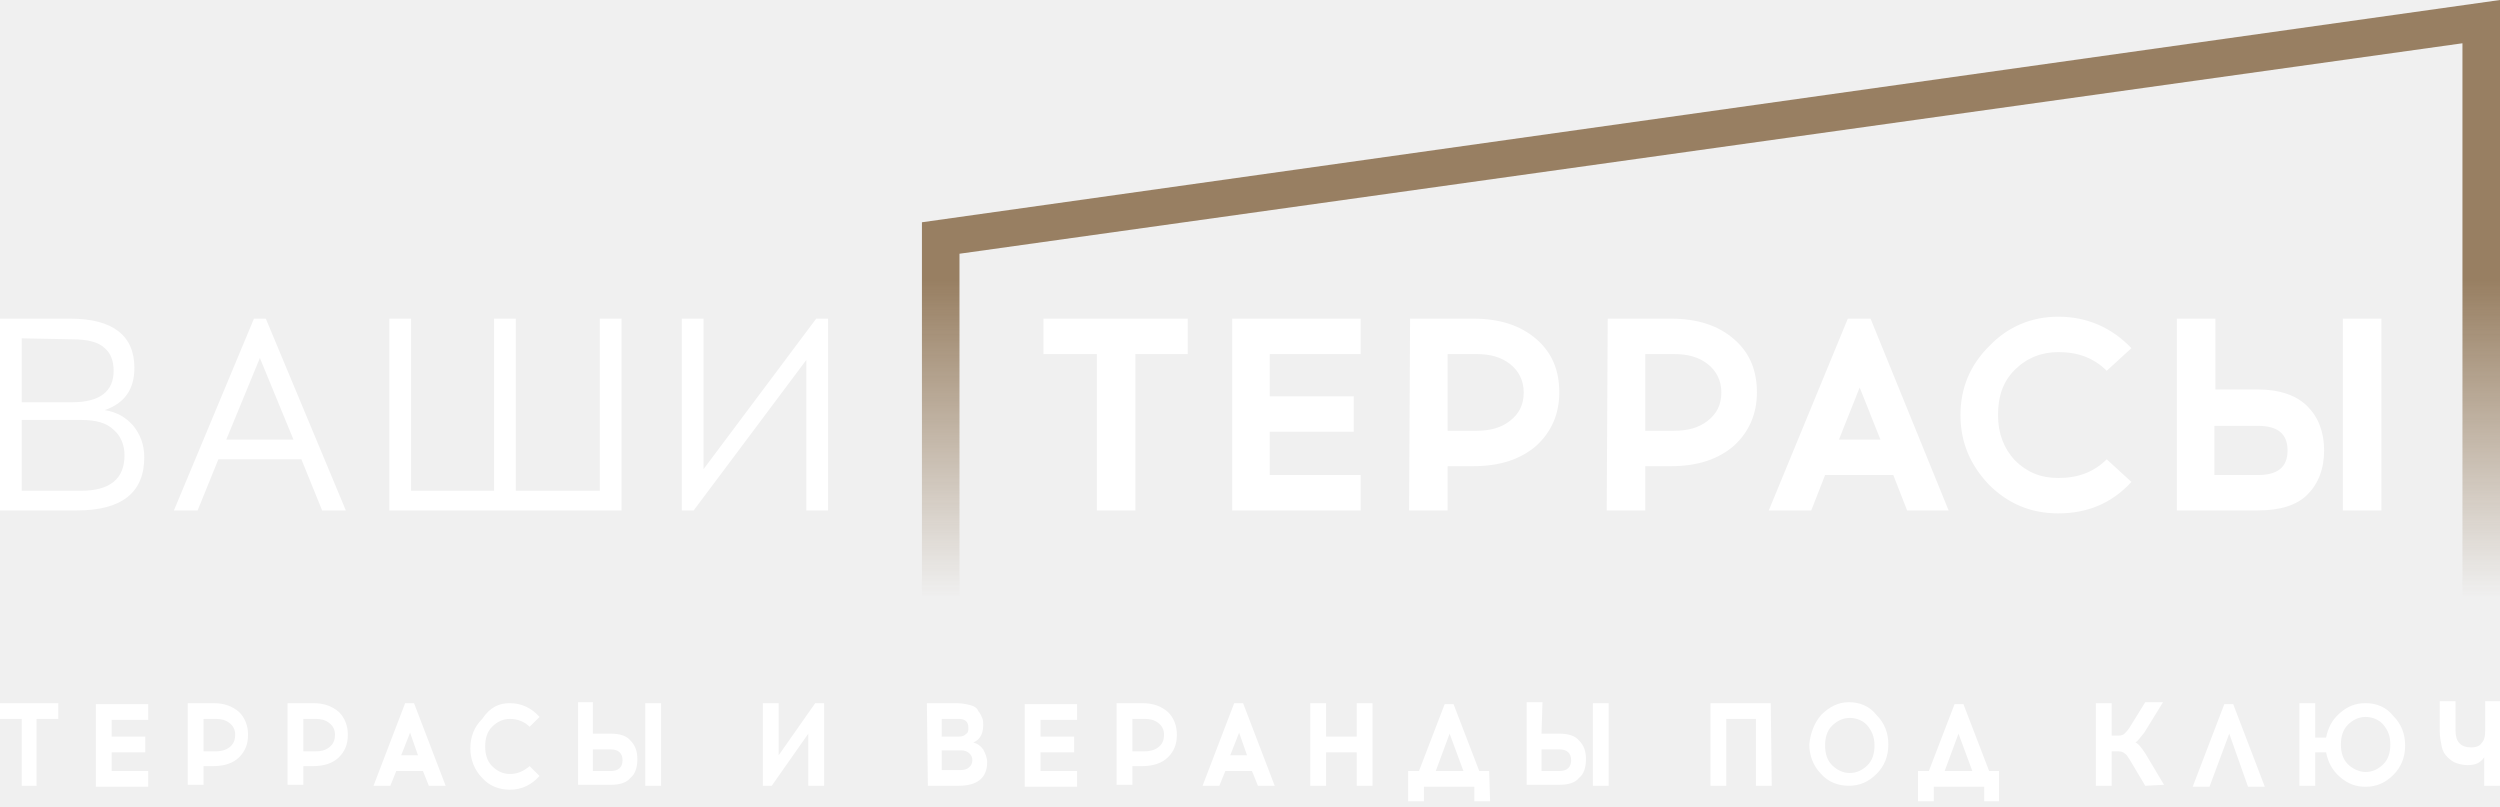
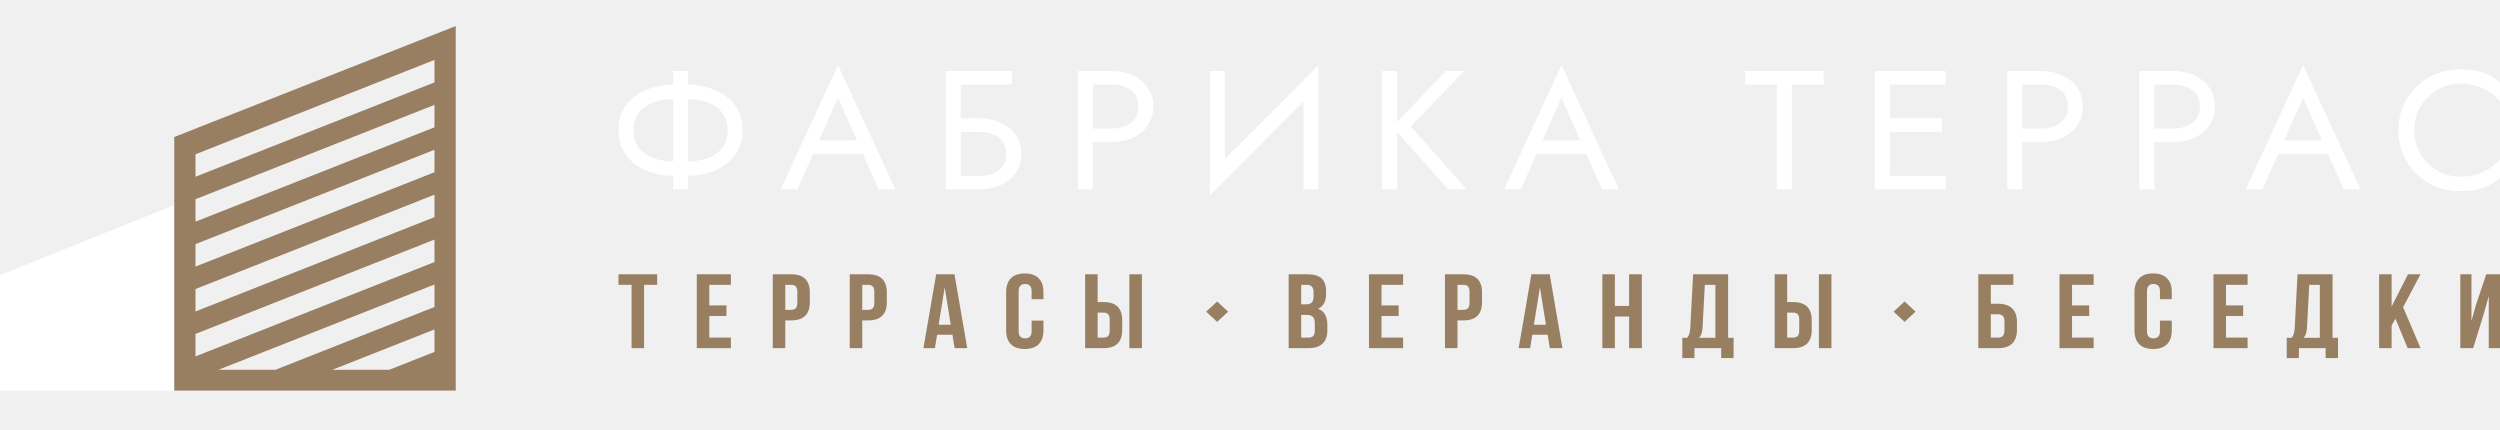
- <svg xmlns="http://www.w3.org/2000/svg" width="310" height="100" viewBox="0 0 310 100" fill="none">
-   <g clip-path="url(#clip0_458_257)">
-     <mask id="mask0_458_257" style="mask-type:luminance" maskUnits="userSpaceOnUse" x="0" y="0" width="310" height="100">
-       <path d="M310 0H0V99.39H310V0Z" fill="white" />
-     </mask>
-     <g mask="url(#mask0_458_257)">
-       <path d="M0 39.513H8.7C13.968 39.513 16.664 41.587 16.664 45.611C16.664 48.294 15.439 50.001 12.988 50.855C14.581 51.099 15.684 51.831 16.541 52.806C17.399 53.904 17.889 55.123 17.889 56.709C17.889 61.099 15.071 63.294 9.557 63.294H0V39.513ZM2.696 41.953V49.879H8.945C12.376 49.879 14.091 48.538 14.091 45.977C14.091 44.757 13.723 43.782 12.988 43.172C12.253 42.44 10.905 42.074 8.945 42.074L2.696 41.953ZM2.696 52.074V60.855H10.047C13.601 60.855 15.439 59.392 15.439 56.465C15.439 55.123 14.949 54.026 14.091 53.294C13.233 52.44 11.885 52.074 10.047 52.074H2.696ZM27.079 56.953L24.506 63.294H21.565L31.49 39.513H32.961L42.885 63.294H39.945L37.371 56.953C37.249 56.953 27.079 56.953 27.079 56.953ZM32.225 44.392L28.059 54.513H36.391L32.225 44.392ZM77.071 63.294H48.277V39.513H50.972V60.855H61.265V39.513H63.961V60.855H74.376V39.513H77.071V63.294ZM102.68 63.294H99.984V44.635L86.016 63.294H84.546V39.513H87.241V58.172L101.209 39.513H102.68V63.294ZM140.787 43.904V63.294H136.008V43.904H129.391V39.513H147.281V43.904C147.403 43.904 140.787 43.904 140.787 43.904ZM157.451 49.148H167.866V53.538H157.451V58.904H168.723V63.294H152.794V39.513H168.723V43.904H157.451V49.148ZM174.85 39.513H182.692C186 39.513 188.573 40.367 190.534 42.074C192.494 43.782 193.352 45.977 193.352 48.66C193.352 51.343 192.372 53.538 190.534 55.245C188.573 56.953 186 57.806 182.692 57.806H179.506V63.294H174.727L174.85 39.513ZM179.506 53.416H183.059C184.775 53.416 186.123 53.05 187.225 52.196C188.328 51.343 188.941 50.245 188.941 48.66C188.941 47.196 188.328 45.977 187.225 45.123C186.123 44.27 184.775 43.904 183.059 43.904H179.506V53.416ZM199.356 39.513H207.198C210.506 39.513 213.079 40.367 215.04 42.074C217 43.782 217.858 45.977 217.858 48.66C217.858 51.343 216.877 53.538 215.04 55.245C213.079 56.953 210.506 57.806 207.198 57.806H204.012V63.294H199.233L199.356 39.513ZM204.012 53.416H207.565C209.281 53.416 210.628 53.05 211.731 52.196C212.834 51.343 213.447 50.245 213.447 48.66C213.447 47.196 212.834 45.977 211.731 45.123C210.628 44.27 209.281 43.904 207.565 43.904H204.012V53.416ZM226.312 58.904L224.597 63.294H219.328L229.13 39.513H231.949L241.628 63.294H236.482L234.767 58.904H226.312ZM230.601 48.05L228.028 54.513H233.174L230.601 48.05ZM255.229 39.27C258.783 39.27 261.846 40.611 264.296 43.172L261.233 45.977C259.64 44.392 257.68 43.66 255.229 43.66C253.146 43.66 251.308 44.392 249.838 45.855C248.368 47.318 247.755 49.148 247.755 51.465C247.755 53.782 248.49 55.611 249.838 57.074C251.308 58.538 253.024 59.27 255.229 59.27C257.68 59.27 259.64 58.538 261.233 56.953L264.296 59.757C261.846 62.44 258.783 63.66 255.229 63.66C251.798 63.66 248.98 62.44 246.652 60.123C244.324 57.684 243.099 54.879 243.099 51.465C243.099 48.05 244.324 45.245 246.652 42.928C248.98 40.489 251.921 39.27 255.229 39.27ZM274.589 48.294H279.98C282.676 48.294 284.759 49.026 286.107 50.367C287.455 51.709 288.19 53.538 288.19 55.855C288.19 58.172 287.455 60.001 286.107 61.343C284.759 62.684 282.676 63.294 279.98 63.294H269.933V39.513H274.711V48.294H274.589ZM295.296 63.294H290.518V39.513H295.296V63.294ZM274.589 58.904H279.98C282.431 58.904 283.656 57.928 283.656 55.855C283.656 53.782 282.431 52.806 279.98 52.806H274.589V58.904Z" fill="white" />
-       <path fill-rule="evenodd" clip-rule="evenodd" d="M118.976 31.463V73.902H114.32V27.561L310 0V74.024H305.344V5.366L118.976 31.463Z" fill="url(#paint0_linear_458_257)" />
-       <path d="M4.534 89.144V97.437H2.696V89.144H0V87.193H7.229V89.144H4.534ZM13.846 91.34H18.012V93.291H13.846V95.608H18.379V97.559H11.885V87.315H18.379V89.266H13.846V91.34ZM23.281 87.193H26.466C27.814 87.193 28.794 87.559 29.652 88.291C30.387 89.022 30.755 89.998 30.755 91.096C30.755 92.315 30.387 93.169 29.652 93.9C28.917 94.632 27.814 94.998 26.466 94.998H25.241V97.315H23.281C23.281 97.437 23.281 87.193 23.281 87.193ZM25.241 93.169H26.712C27.324 93.169 27.937 93.047 28.427 92.681C28.917 92.315 29.162 91.827 29.162 91.096C29.162 90.486 28.917 89.998 28.427 89.632C27.937 89.266 27.447 89.144 26.712 89.144H25.241V93.169ZM35.656 87.193H38.842C40.19 87.193 41.17 87.559 42.028 88.291C42.763 89.022 43.13 89.998 43.13 91.096C43.13 92.315 42.763 93.169 42.028 93.9C41.292 94.632 40.19 94.998 38.842 94.998H37.617V97.315H35.656V87.193ZM37.617 93.169H39.087C39.822 93.169 40.312 93.047 40.802 92.681C41.292 92.315 41.538 91.827 41.538 91.096C41.538 90.486 41.292 89.998 40.802 89.632C40.312 89.266 39.822 89.144 39.087 89.144H37.617V93.169ZM49.134 95.608L48.399 97.437H46.316L50.237 87.193H51.34L55.261 97.437H53.178L52.443 95.608H49.134ZM50.85 90.852L49.747 93.656H51.83L50.85 90.852ZM63.225 87.193C64.696 87.193 65.921 87.803 66.901 88.9L65.676 90.12C65.063 89.51 64.206 89.144 63.225 89.144C62.368 89.144 61.632 89.51 61.02 90.12C60.407 90.73 60.162 91.583 60.162 92.559C60.162 93.535 60.407 94.388 61.02 94.998C61.632 95.608 62.368 95.974 63.225 95.974C64.206 95.974 64.941 95.608 65.676 94.998L66.901 96.218C65.921 97.315 64.696 97.925 63.225 97.925C61.877 97.925 60.652 97.437 59.794 96.461C58.814 95.486 58.324 94.144 58.324 92.803C58.324 91.34 58.814 90.12 59.794 89.144C60.775 87.681 61.877 87.193 63.225 87.193ZM73.518 90.974H75.723C76.826 90.974 77.684 91.218 78.174 91.827C78.787 92.437 79.032 93.169 79.032 94.144C79.032 95.12 78.787 95.974 78.174 96.461C77.684 97.071 76.826 97.315 75.723 97.315H71.68V87.071H73.518V90.974ZM81.972 97.437H80.012V87.193H81.972V97.437ZM73.518 95.608H75.723C76.704 95.608 77.194 95.12 77.194 94.266C77.194 93.413 76.704 92.925 75.723 92.925H73.518V95.608ZM102.19 97.437H100.229V90.974L95.696 97.437H94.593V87.193H96.553V93.656L101.087 87.193H102.19V97.437ZM114.933 87.193H118.609C119.221 87.193 119.834 87.315 120.324 87.437C120.814 87.559 121.182 87.803 121.304 88.169C121.549 88.413 121.672 88.778 121.794 89.022C121.917 89.266 121.917 89.632 121.917 89.876C121.917 90.974 121.549 91.705 120.692 92.071C121.182 92.193 121.549 92.437 121.917 92.925C122.162 93.413 122.407 93.9 122.407 94.51C122.407 96.461 121.182 97.437 118.854 97.437H115.055L114.933 87.193ZM116.771 89.144V91.34H118.854C119.344 91.34 119.589 91.218 119.834 90.974C120.079 90.852 120.079 90.486 120.079 90.242C120.079 89.51 119.711 89.144 118.854 89.144H116.771ZM116.771 93.047V95.486H119.099C119.589 95.486 119.957 95.364 120.202 95.12C120.447 94.876 120.569 94.632 120.569 94.266C120.569 93.9 120.447 93.656 120.202 93.413C119.957 93.169 119.589 93.047 119.221 93.047H116.771ZM129.024 91.34H133.19V93.291H129.024V95.608H133.557V97.559H127.063V87.315H133.557V89.266H129.024V91.34ZM138.459 87.193H141.644C142.992 87.193 143.972 87.559 144.83 88.291C145.565 89.022 145.933 89.998 145.933 91.096C145.933 92.315 145.565 93.169 144.83 93.9C144.095 94.632 142.992 94.998 141.644 94.998H140.419V97.315H138.459V87.193ZM140.419 93.169H141.889C142.502 93.169 143.115 93.047 143.605 92.681C144.095 92.315 144.34 91.827 144.34 91.096C144.34 90.486 144.095 89.998 143.605 89.632C143.115 89.266 142.625 89.144 141.889 89.144H140.419V93.169ZM151.937 95.608L151.202 97.437H149.119L153.04 87.193H154.142L158.063 97.437H155.98L155.245 95.608H151.937ZM153.652 90.852L152.549 93.656H154.632L153.652 90.852ZM170.194 97.437H168.233V93.291H164.435V97.437H162.474V87.193H164.435V91.34H168.233V87.193H170.194V97.437ZM184.775 99.388H182.814V97.559H176.565V99.388H174.605V95.608H175.953L179.138 87.315H180.241L183.427 95.608H184.652L184.775 99.388ZM179.751 90.974L178.036 95.608H181.466L179.751 90.974ZM191.146 90.974H193.352C194.455 90.974 195.312 91.218 195.802 91.827C196.415 92.437 196.66 93.169 196.66 94.144C196.66 95.12 196.415 95.974 195.802 96.461C195.312 97.071 194.455 97.315 193.352 97.315H189.308V87.071H191.269L191.146 90.974ZM199.478 97.437H197.518V87.193H199.478V97.437ZM191.146 95.608H193.352C194.332 95.608 194.822 95.12 194.822 94.266C194.822 93.413 194.332 92.925 193.352 92.925H191.146V95.608ZM219.696 97.437H217.735V89.144H214.059V97.437H212.099V87.193H219.573L219.696 97.437ZM225.822 88.656C226.802 87.681 227.905 87.071 229.253 87.071C230.601 87.071 231.826 87.559 232.684 88.656C233.664 89.632 234.154 90.852 234.154 92.315C234.154 93.778 233.664 94.998 232.684 95.974C231.704 96.949 230.601 97.437 229.253 97.437C227.905 97.437 226.68 96.949 225.822 95.974C224.842 94.998 224.352 93.656 224.352 92.315C224.474 90.974 224.964 89.632 225.822 88.656ZM231.581 89.998C231.091 89.388 230.233 89.022 229.376 89.022C228.518 89.022 227.783 89.388 227.17 89.998C226.557 90.608 226.312 91.461 226.312 92.437C226.312 93.413 226.557 94.266 227.17 94.876C227.783 95.486 228.518 95.852 229.376 95.852C230.233 95.852 230.968 95.486 231.581 94.876C232.194 94.266 232.439 93.413 232.439 92.437C232.439 91.34 232.071 90.608 231.581 89.998ZM248 99.388H246.04V97.559H239.791V99.388H237.83V95.608H239.178L242.364 87.315H243.466L246.652 95.608H247.877V99.388H248ZM242.854 90.974L241.138 95.608H244.569L242.854 90.974ZM266.012 97.437L264.051 94.144C263.806 93.778 263.684 93.535 263.439 93.413C263.316 93.291 263.071 93.169 262.704 93.169H261.846V97.437H259.885V87.193H261.846V91.218H262.704C263.071 91.218 263.316 91.096 263.439 90.974C263.561 90.852 263.806 90.608 264.051 90.242L266.012 87.071H268.217L265.889 90.852C265.399 91.461 265.032 91.949 264.787 92.071C265.154 92.193 265.522 92.681 266.012 93.413L268.34 97.315L266.012 97.437ZM276.427 90.974L273.976 97.559H271.893L275.814 87.315H276.917L280.838 97.559H278.755L276.427 90.974ZM293.336 87.193C294.684 87.193 295.909 87.681 296.767 88.778C297.747 89.754 298.237 90.974 298.237 92.437C298.237 93.9 297.747 95.12 296.767 96.096C295.787 97.071 294.684 97.559 293.336 97.559C292.111 97.559 291.13 97.193 290.15 96.34C289.17 95.486 288.68 94.51 288.435 93.291H287.087V97.437H285.126V87.193H287.087V91.461H288.435C288.68 90.242 289.17 89.266 290.15 88.413C291.13 87.559 292.111 87.193 293.336 87.193ZM293.336 95.73C294.194 95.73 294.929 95.364 295.542 94.754C296.154 94.144 296.399 93.291 296.399 92.315C296.399 91.34 296.154 90.608 295.542 89.876C295.051 89.266 294.194 88.9 293.336 88.9C292.478 88.9 291.743 89.266 291.13 89.876C290.518 90.486 290.273 91.34 290.273 92.315C290.273 93.291 290.518 94.144 291.13 94.754C291.743 95.364 292.601 95.73 293.336 95.73ZM310 97.437H308.04V93.9C307.549 94.632 306.937 94.876 305.957 94.876C305.466 94.876 304.976 94.754 304.609 94.632C304.241 94.51 303.874 94.266 303.506 93.9C303.138 93.535 302.893 93.169 302.771 92.559C302.648 91.949 302.526 91.34 302.526 90.608V86.949H304.486V90.608C304.486 91.949 305.099 92.681 306.447 92.681C306.937 92.681 307.427 92.559 307.672 92.193C308.04 91.827 308.162 91.34 308.162 90.608V86.949H310.123V97.437H310Z" fill="white" />
-     </g>
-   </g>
-   <defs>
-     <linearGradient id="paint0_linear_458_257" x1="212.15" y1="34.763" x2="212.15" y2="74.144" gradientUnits="userSpaceOnUse">
-       <stop stop-color="#987F62" />
-       <stop offset="1" stop-color="#987F62" stop-opacity="0" />
-     </linearGradient>
-     <clipPath id="clip0_458_257">
-       <rect width="310" height="100" fill="white" />
-     </clipPath>
-   </defs>
+ <svg xmlns="http://www.w3.org/2000/svg" width="384" height="66" viewBox="0 0 384 66" fill="none">
+   <path d="M95 43.751V42.13H100.939V43.751H98.93V53.476H97.009V43.751H95Z" fill="#987F62" />
+   <path d="M108.947 43.751V46.911H111.585V48.532H108.947V51.855H112.266V53.476H107.026V42.13H112.266V43.751H108.947Z" fill="#987F62" />
+   <path fill-rule="evenodd" clip-rule="evenodd" d="M121.527 42.13C123.436 42.13 124.391 43.064 124.391 44.934V46.409C124.391 48.279 123.436 49.213 121.527 49.213H120.618V53.476H118.697V42.13H121.527ZM121.527 43.751H120.618V47.592H121.527C121.841 47.592 122.074 47.511 122.225 47.349C122.388 47.187 122.47 46.911 122.47 46.522V44.82C122.47 44.431 122.388 44.156 122.225 43.994C122.074 43.832 121.841 43.751 121.527 43.751Z" fill="#987F62" />
+   <path fill-rule="evenodd" clip-rule="evenodd" d="M133.351 42.13C135.261 42.13 136.216 43.064 136.216 44.934V46.409C136.216 48.279 135.261 49.213 133.351 49.213H132.443V53.476H130.522V42.13H133.351ZM133.351 43.751H132.443V47.592H133.351C133.666 47.592 133.899 47.511 134.05 47.349C134.213 47.187 134.295 46.911 134.295 46.522V44.82C134.295 44.431 134.213 44.156 134.05 43.994C133.899 43.832 133.666 43.751 133.351 43.751Z" fill="#987F62" />
+   <path fill-rule="evenodd" clip-rule="evenodd" d="M146.608 42.13L148.565 53.476H146.626L146.294 51.418H143.936L143.604 53.476H141.84L143.796 42.13H146.608ZM145.106 44.14L144.18 49.878H146.032L145.106 44.14Z" fill="#987F62" />
+   <path d="M158.455 49.246H160.272V50.753C160.272 51.672 160.028 52.38 159.538 52.877C159.049 53.363 158.339 53.606 157.407 53.606C156.476 53.606 155.765 53.363 155.276 52.877C154.787 52.38 154.543 51.672 154.543 50.753V44.853C154.543 43.934 154.787 43.232 155.276 42.746C155.765 42.248 156.476 42 157.407 42C158.339 42 159.049 42.248 159.538 42.746C160.028 43.232 160.272 43.934 160.272 44.853V45.955H158.455V44.739C158.455 43.994 158.124 43.621 157.46 43.621C156.796 43.621 156.464 43.994 156.464 44.739V50.867C156.464 51.601 156.796 51.969 157.46 51.969C158.124 51.969 158.455 51.601 158.455 50.867V49.246Z" fill="#987F62" />
+   <path fill-rule="evenodd" clip-rule="evenodd" d="M169.508 53.476H166.678V42.13H168.6V46.393H169.508C171.418 46.393 172.373 47.328 172.373 49.197V50.672C172.373 52.542 171.418 53.476 169.508 53.476ZM168.6 51.855H169.508C169.822 51.855 170.055 51.774 170.207 51.612C170.37 51.45 170.451 51.175 170.451 50.785V49.084C170.451 48.694 170.37 48.419 170.207 48.257C170.055 48.095 169.822 48.014 169.508 48.014H168.6V51.855Z" fill="#987F62" />
+   <path d="M175.395 53.476H173.473V42.13H175.395V53.476Z" fill="#987F62" />
+   <path fill-rule="evenodd" clip-rule="evenodd" d="M200.839 42.13C201.829 42.13 202.551 42.346 203.005 42.778C203.459 43.2 203.686 43.853 203.686 44.739V45.145C203.686 46.312 203.273 47.074 202.446 47.43C203.401 47.776 203.878 48.587 203.878 49.862V50.785C203.878 51.661 203.628 52.331 203.127 52.795C202.638 53.249 201.916 53.476 200.961 53.476H197.939V42.13H200.839ZM200.717 48.37H199.861V51.855H200.961C201.299 51.855 201.549 51.774 201.712 51.612C201.875 51.439 201.957 51.148 201.957 50.737V49.748C201.957 49.229 201.858 48.873 201.66 48.678C201.473 48.473 201.159 48.37 200.717 48.37ZM200.786 43.751H199.861V46.749H200.612C200.996 46.749 201.281 46.657 201.468 46.474C201.666 46.29 201.765 45.982 201.765 45.55V44.918C201.765 44.14 201.439 43.751 200.786 43.751Z" fill="#987F62" />
+   <path d="M212.197 43.751V46.911H214.835V48.532H212.197V51.855H215.516V53.476H210.276V42.13H215.516V43.751H212.197Z" fill="#987F62" />
+   <path fill-rule="evenodd" clip-rule="evenodd" d="M224.777 42.13C226.687 42.13 227.641 43.064 227.641 44.934V46.409C227.641 48.279 226.687 49.213 224.777 49.213H223.868V53.476H221.947V42.13H224.777ZM224.777 43.751H223.868V47.592H224.777C225.091 47.592 225.324 47.511 225.475 47.349C225.638 47.187 225.72 46.911 225.72 46.522V44.82C225.72 44.431 225.638 44.156 225.475 43.994C225.324 43.832 225.091 43.751 224.777 43.751Z" fill="#987F62" />
+   <path fill-rule="evenodd" clip-rule="evenodd" d="M238.034 42.13L239.99 53.476H238.051L237.719 51.418H235.361L235.029 53.476H233.265L235.222 42.13H238.034ZM236.532 44.14L235.606 49.878H237.457L236.532 44.14Z" fill="#987F62" />
+   <path d="M248.047 48.614V53.476H246.125V42.13H248.047V46.992H250.23V42.13H252.187V53.476H250.23V48.614H248.047Z" fill="#987F62" />
+   <path fill-rule="evenodd" clip-rule="evenodd" d="M266.279 55H264.375V53.476H260.27V55H258.401V51.888H259.152C259.431 51.564 259.589 51.072 259.624 50.413L260.06 42.13H265.44V51.888H266.279V55ZM261.859 43.751L261.51 50.38C261.464 51.104 261.283 51.607 260.969 51.888H263.484V43.751H261.859Z" fill="#987F62" />
+   <path fill-rule="evenodd" clip-rule="evenodd" d="M275.419 53.476H272.59V42.13H274.511V46.393H275.419C277.329 46.393 278.284 47.328 278.284 49.197V50.672C278.284 52.542 277.329 53.476 275.419 53.476ZM274.511 51.855H275.419C275.734 51.855 275.967 51.774 276.118 51.612C276.281 51.45 276.363 51.175 276.363 50.785V49.084C276.363 48.694 276.281 48.419 276.118 48.257C275.967 48.095 275.734 48.014 275.419 48.014H274.511V51.855Z" fill="#987F62" />
+   <path d="M281.306 53.476H279.384V42.13H281.306V53.476Z" fill="#987F62" />
+   <path fill-rule="evenodd" clip-rule="evenodd" d="M306.907 53.476H303.868V42.13H309.248V43.751H305.789V46.652H306.907C307.862 46.652 308.584 46.895 309.073 47.382C309.562 47.857 309.807 48.549 309.807 49.456V50.672C309.807 51.58 309.562 52.277 309.073 52.763C308.584 53.239 307.862 53.476 306.907 53.476ZM305.789 51.855H306.907C307.559 51.855 307.886 51.499 307.886 50.785V49.343C307.886 48.63 307.559 48.273 306.907 48.273H305.789V51.855Z" fill="#987F62" />
+   <path d="M318.262 43.751V46.911H320.9V48.532H318.262V51.855H321.581V53.476H316.341V42.13H321.581V43.751H318.262Z" fill="#987F62" />
+   <path d="M331.767 49.246H333.584V50.753C333.584 51.672 333.339 52.38 332.85 52.877C332.361 53.363 331.651 53.606 330.719 53.606C329.788 53.606 329.077 53.363 328.588 52.877C328.099 52.38 327.855 51.672 327.855 50.753V44.853C327.855 43.934 328.099 43.232 328.588 42.746C329.077 42.248 329.788 42 330.719 42C331.651 42 332.361 42.248 332.85 42.746C333.339 43.232 333.584 43.934 333.584 44.853V45.955H331.767V44.739C331.767 43.994 331.435 43.621 330.772 43.621C330.108 43.621 329.776 43.994 329.776 44.739V50.867C329.776 51.601 330.108 51.969 330.772 51.969C331.435 51.969 331.767 51.601 331.767 50.867V49.246Z" fill="#987F62" />
+   <path d="M341.912 43.751V46.911H344.549V48.532H341.912V51.855H345.23V53.476H339.99V42.13H345.23V43.751H341.912Z" fill="#987F62" />
+   <path fill-rule="evenodd" clip-rule="evenodd" d="M359.12 55H357.216V53.476H353.111V55H351.242V51.888H351.993C352.273 51.564 352.43 51.072 352.465 50.413L352.902 42.13H358.282V51.888H359.12V55ZM354.701 43.751L354.351 50.38C354.305 51.104 354.124 51.607 353.81 51.888H356.325V43.751H354.701Z" fill="#987F62" />
+   <path d="M369.815 53.476L367.946 48.954L367.352 49.991V53.476H365.431V42.13H367.352V47.074L369.868 42.13H371.789L369.116 47.187L371.789 53.476H369.815Z" fill="#987F62" />
+   <path d="M381.485 48.273L379.878 53.476H377.904V42.13H379.616V49.31L380.314 46.814L381.886 42.13H384V53.476H382.271V45.485L381.485 48.273Z" fill="#987F62" />
+   <path d="M186.951 46.306L188.639 47.872L186.951 49.438L185.263 47.872L186.951 46.306Z" fill="#987F62" />
+   <path d="M294.231 47.872L292.544 46.306L290.856 47.872L292.544 49.438L294.231 47.872Z" fill="#987F62" />
+   <path fill-rule="evenodd" clip-rule="evenodd" d="M122.478 29.091L124.886 23.636H132.535L134.956 29.091H137.532L128.717 10L119.901 29.091H122.478ZM131.625 21.558H125.815L128.717 15.013L131.625 21.558Z" fill="white" />
+   <path d="M200.214 15.557V29.091H202.52V10L188.144 24.443V10.909H185.838V30L200.214 15.557Z" fill="white" />
+   <path fill-rule="evenodd" clip-rule="evenodd" d="M236.008 23.636L233.6 29.091H231.023L239.838 10L248.654 29.091H246.077L243.656 23.636H236.008ZM236.937 21.558H242.747L239.838 15.013L236.937 21.558Z" fill="white" />
+   <path fill-rule="evenodd" clip-rule="evenodd" d="M347.519 29.091L349.927 23.636H357.576L359.997 29.091H362.574L353.758 10L344.942 29.091H347.519ZM356.667 21.558H350.857L353.758 15.013L356.667 21.558Z" fill="white" />
+   <path d="M370.844 20.001C370.844 21.403 371.17 22.641 371.821 23.715C372.49 24.789 373.358 25.628 374.425 26.235C375.492 26.84 376.649 27.144 377.897 27.144C378.801 27.144 379.624 27.031 380.365 26.806C381.125 26.581 381.812 26.269 382.427 25.871C383.042 25.455 383.566 24.979 384 24.442V27.351C383.204 28.027 382.336 28.529 381.396 28.858C380.456 29.187 379.289 29.351 377.897 29.351C376.577 29.351 375.338 29.126 374.181 28.676C373.042 28.209 372.038 27.559 371.17 26.728C370.302 25.88 369.624 24.884 369.136 23.741C368.647 22.598 368.403 21.351 368.403 20.001C368.403 18.65 368.647 17.403 369.136 16.261C369.624 15.118 370.302 14.131 371.17 13.299C372.038 12.451 373.042 11.802 374.181 11.351C375.338 10.884 376.577 10.65 377.897 10.65C379.289 10.65 380.456 10.815 381.396 11.144C382.336 11.473 383.204 11.975 384 12.65V15.559C383.566 15.022 383.042 14.555 382.427 14.157C381.812 13.741 381.125 13.421 380.365 13.195C379.624 12.97 378.801 12.858 377.897 12.858C376.649 12.858 375.492 13.161 374.425 13.767C373.358 14.373 372.49 15.213 371.821 16.286C371.17 17.343 370.844 18.581 370.844 20.001Z" fill="white" />
+   <path fill-rule="evenodd" clip-rule="evenodd" d="M328.601 10.908V29.089H330.907V21.817H333.755C334.985 21.817 336.079 21.6 337.037 21.167C338.014 20.717 338.782 20.085 339.343 19.271C339.921 18.44 340.211 17.47 340.211 16.362C340.211 15.236 339.921 14.267 339.343 13.453C338.782 12.639 338.014 12.016 337.037 11.583C336.079 11.133 334.985 10.908 333.755 10.908H328.601ZM330.907 12.985V19.739H333.755C334.985 19.739 335.979 19.453 336.739 18.881C337.516 18.31 337.905 17.47 337.905 16.362C337.905 15.236 337.516 14.397 336.739 13.842C335.979 13.271 334.985 12.985 333.755 12.985H330.907Z" fill="white" />
+   <path fill-rule="evenodd" clip-rule="evenodd" d="M308.318 10.908H313.471C314.701 10.908 315.795 11.133 316.754 11.583C317.73 12.016 318.499 12.639 319.059 13.453C319.638 14.267 319.927 15.236 319.927 16.362C319.927 17.47 319.638 18.44 319.059 19.271C318.499 20.085 317.73 20.717 316.754 21.167C315.795 21.6 314.701 21.817 313.471 21.817H310.623V29.089H308.318V10.908ZM310.623 19.739V12.985H313.471C314.701 12.985 315.696 13.271 316.455 13.842C317.233 14.397 317.622 15.236 317.622 16.362C317.622 17.47 317.233 18.31 316.455 18.881C315.696 19.453 314.701 19.739 313.471 19.739H310.623Z" fill="white" />
+   <path d="M298.829 27.011H290.285V20.258H298.287V18.18H290.285V12.985H298.829V10.908H287.979V29.089H298.829V27.011Z" fill="white" />
+   <path d="M268.047 12.985V10.908H280.118V12.985H275.235V29.089H272.93V12.985H268.047Z" fill="white" />
+   <path d="M212.29 10.908H214.596V18.738L222.055 10.908H224.903L216.684 19.427L225.31 29.089H222.462L214.596 20.27V29.089H212.29V10.908Z" fill="white" />
+   <path fill-rule="evenodd" clip-rule="evenodd" d="M165.548 10.908H170.701C171.931 10.908 173.025 11.133 173.983 11.583C174.96 12.016 175.729 12.639 176.289 13.453C176.868 14.267 177.157 15.236 177.157 16.362C177.157 17.47 176.868 18.44 176.289 19.271C175.729 20.085 174.96 20.717 173.983 21.167C173.025 21.6 171.931 21.817 170.701 21.817H167.853V29.089H165.548V10.908ZM167.853 19.739V12.985H170.701C171.931 12.985 172.926 13.271 173.685 13.842C174.463 14.397 174.851 15.236 174.851 16.362C174.851 17.47 174.463 18.31 173.685 18.881C172.926 19.453 171.931 19.739 170.701 19.739H167.853Z" fill="white" />
+   <path fill-rule="evenodd" clip-rule="evenodd" d="M147.57 18.18H150.418C151.648 18.18 152.742 18.405 153.7 18.855C154.676 19.288 155.445 19.912 156.006 20.726C156.584 21.54 156.874 22.509 156.874 23.635C156.874 24.743 156.584 25.713 156.006 26.544C155.445 27.358 154.676 27.99 153.7 28.44C152.742 28.873 151.648 29.089 150.418 29.089H145.264V10.908H155.436V12.985H147.57V18.18ZM147.57 20.258V27.011H150.418C151.232 27.011 151.946 26.89 152.561 26.648C153.194 26.388 153.682 26.007 154.026 25.505C154.387 25.003 154.568 24.379 154.568 23.635C154.568 22.89 154.387 22.267 154.026 21.765C153.682 21.262 153.194 20.89 152.561 20.648C151.946 20.388 151.232 20.258 150.418 20.258H147.57Z" fill="white" />
+   <path fill-rule="evenodd" clip-rule="evenodd" d="M105.687 10.908H103.382V12.989C101.837 13.021 100.445 13.306 99.204 13.842C97.902 14.397 96.872 15.193 96.112 16.232C95.371 17.271 95 18.526 95 19.998C95 21.453 95.371 22.708 96.112 23.765C96.872 24.804 97.902 25.609 99.204 26.18C100.445 26.701 101.837 26.977 103.382 27.008V29.089H105.687V27.008C107.23 26.977 108.614 26.701 109.837 26.18C111.157 25.609 112.188 24.804 112.93 23.765C113.689 22.708 114.069 21.453 114.069 19.998C114.069 18.526 113.689 17.271 112.93 16.232C112.188 15.193 111.157 14.397 109.837 13.842C108.614 13.306 107.23 13.021 105.687 12.989V10.908ZM105.687 15.197C106.813 15.224 107.817 15.404 108.698 15.739C109.656 16.085 110.407 16.613 110.949 17.323C111.492 18.033 111.763 18.925 111.763 19.998C111.763 21.055 111.492 21.946 110.949 22.674C110.407 23.384 109.656 23.92 108.698 24.284C107.817 24.602 106.813 24.775 105.687 24.8V15.197ZM103.382 15.197V24.8C102.256 24.775 101.252 24.602 100.371 24.284C99.412 23.92 98.662 23.384 98.119 22.674C97.577 21.946 97.306 21.055 97.306 19.998C97.306 18.925 97.577 18.033 98.119 17.323C98.662 16.613 99.412 16.085 100.371 15.739C101.252 15.404 102.256 15.224 103.382 15.197Z" fill="white" />
+   <path d="M26.765 60V31.491L0 42.273V60H26.765Z" fill="white" />
+   <path fill-rule="evenodd" clip-rule="evenodd" d="M26.765 21.043L70 4V59.999H60.409L60.406 60H51.668L51.671 59.999H42.931L42.928 60H34.191L34.194 59.999H26.765V21.043ZM30.028 23.694V27.147L66.737 12.655V9.202L30.028 23.694ZM66.737 16.105L30.028 30.596V34.046L66.737 19.554V16.105ZM66.737 23.003L30.028 37.495V40.945L66.737 26.453V23.003ZM66.737 29.902L30.028 44.394V47.841L66.737 33.349V29.902ZM66.737 36.798L30.028 51.29V54.74L66.737 40.248V36.798ZM66.737 43.698L33.551 56.799H42.299L66.737 47.151V43.698ZM66.737 50.601L51.037 56.799H59.777L66.737 54.051V50.601Z" fill="#987F62" />
</svg>
